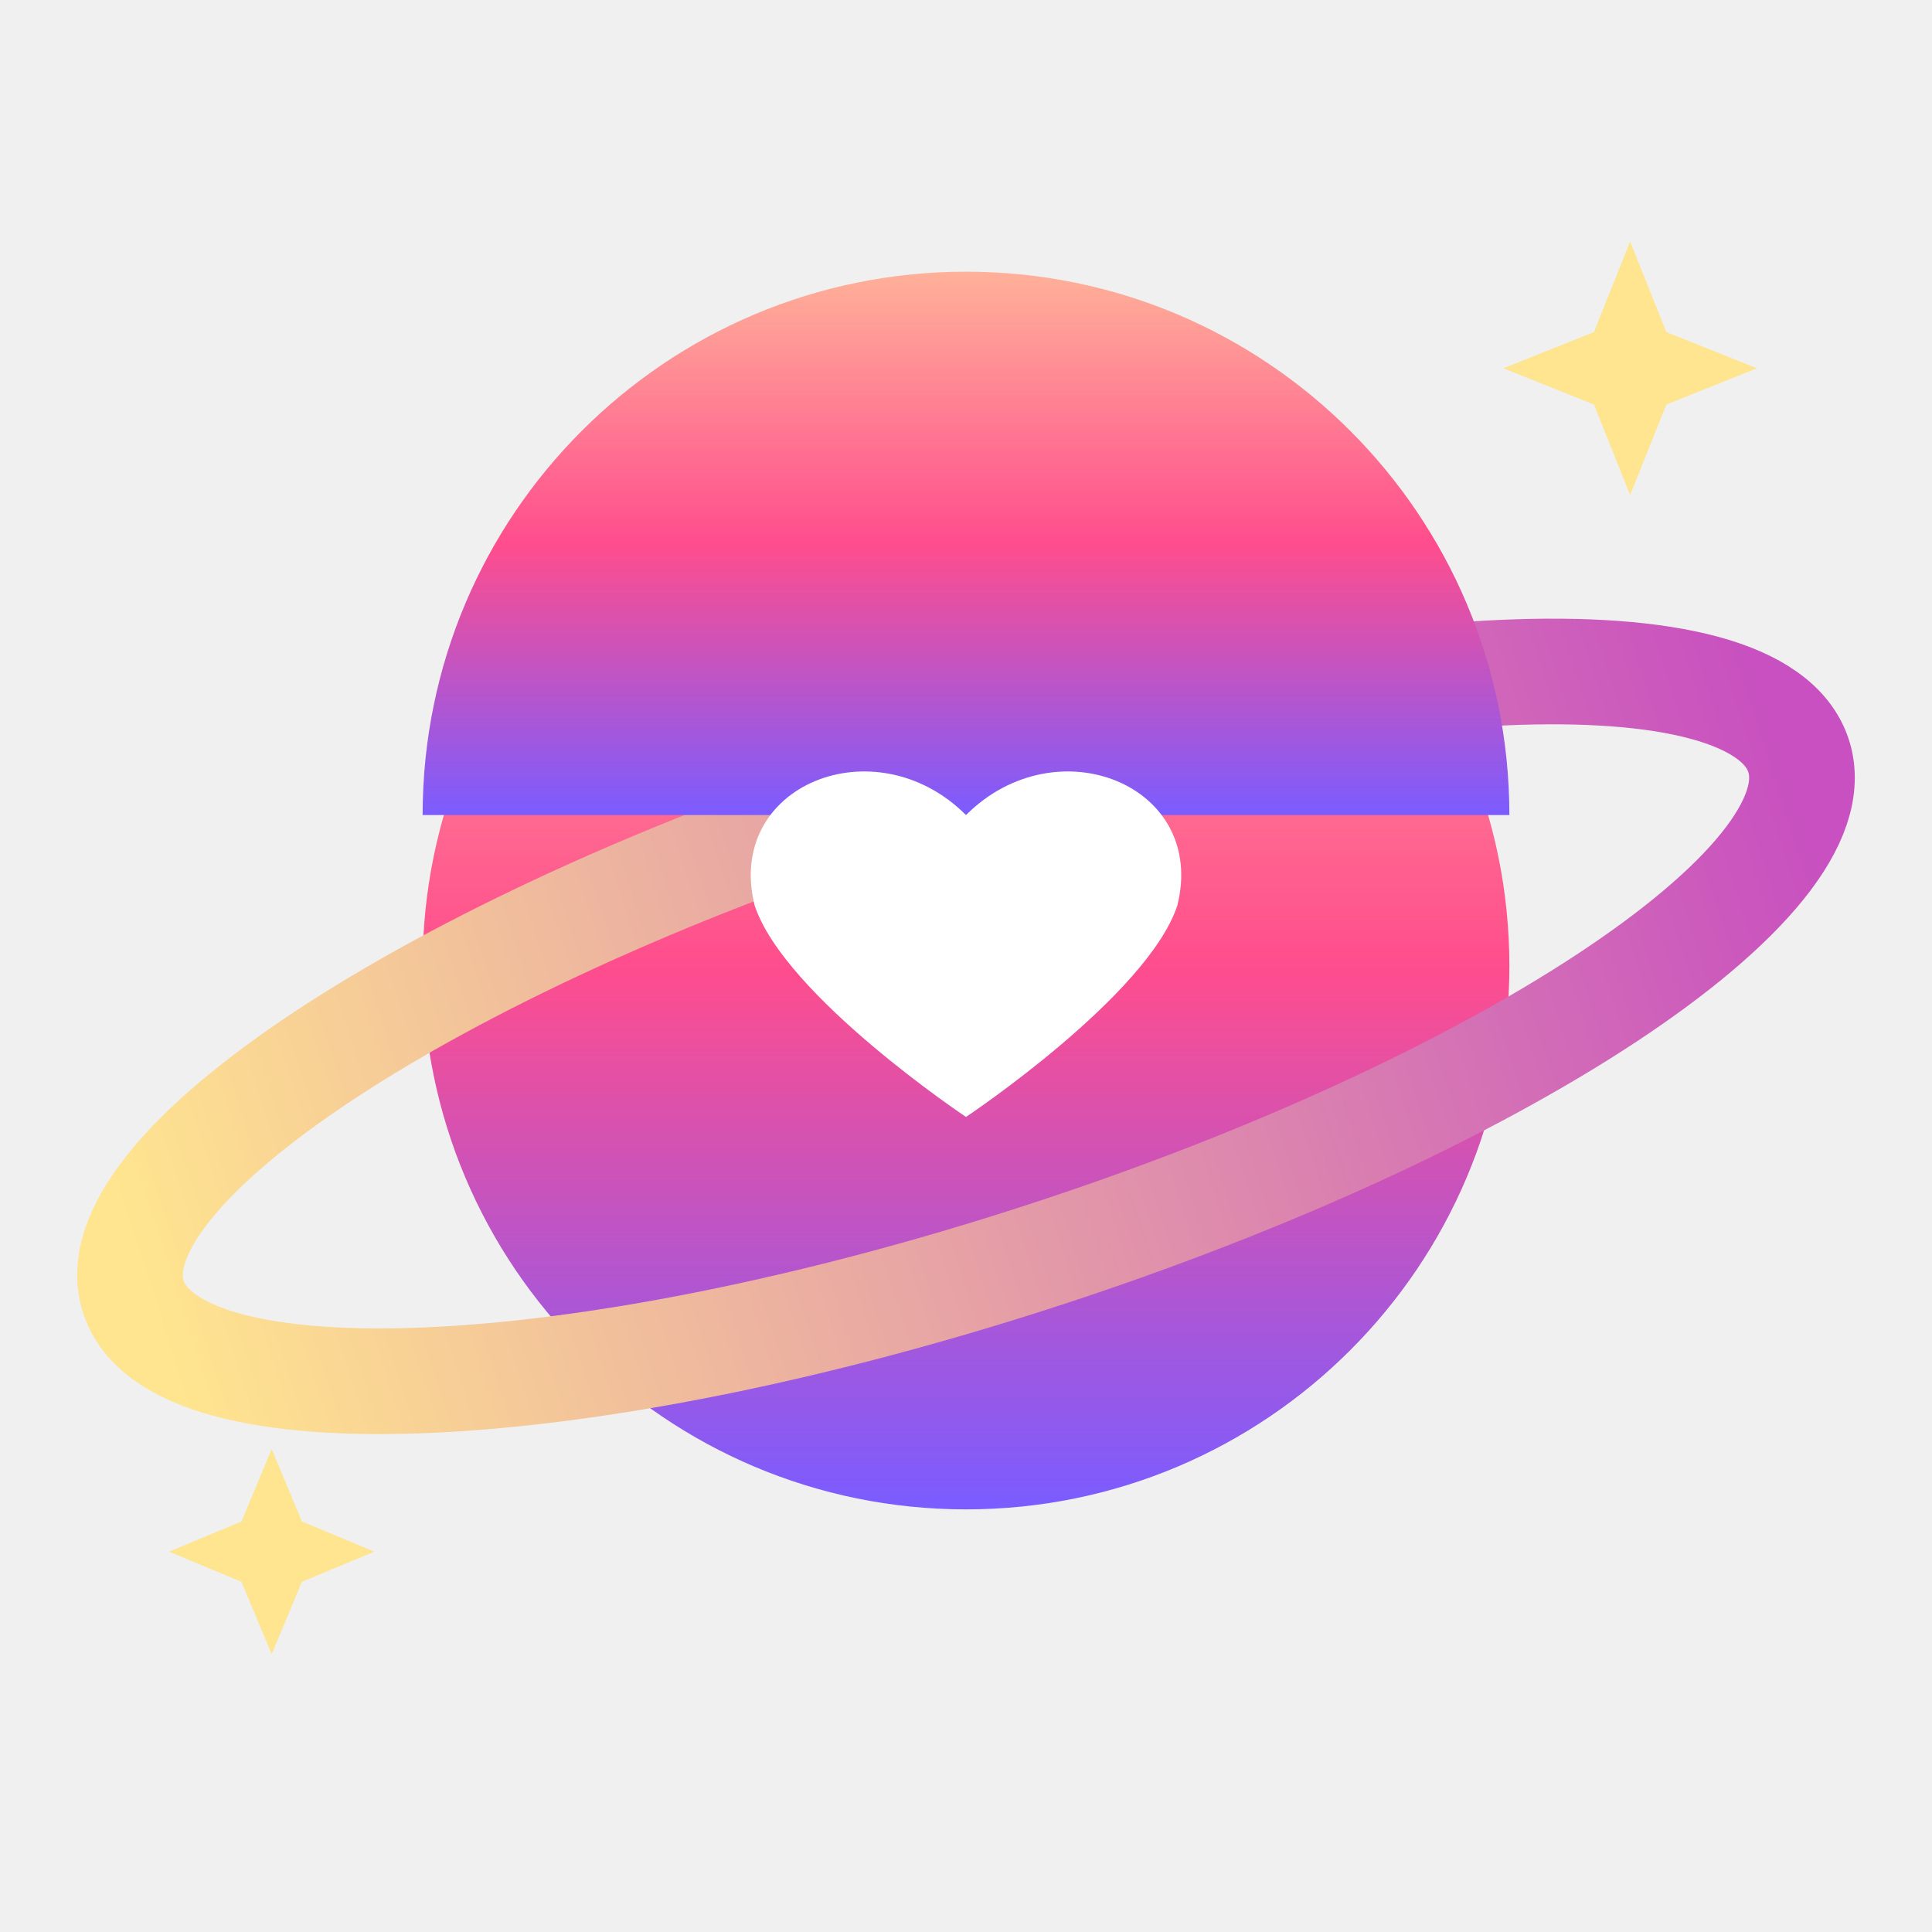
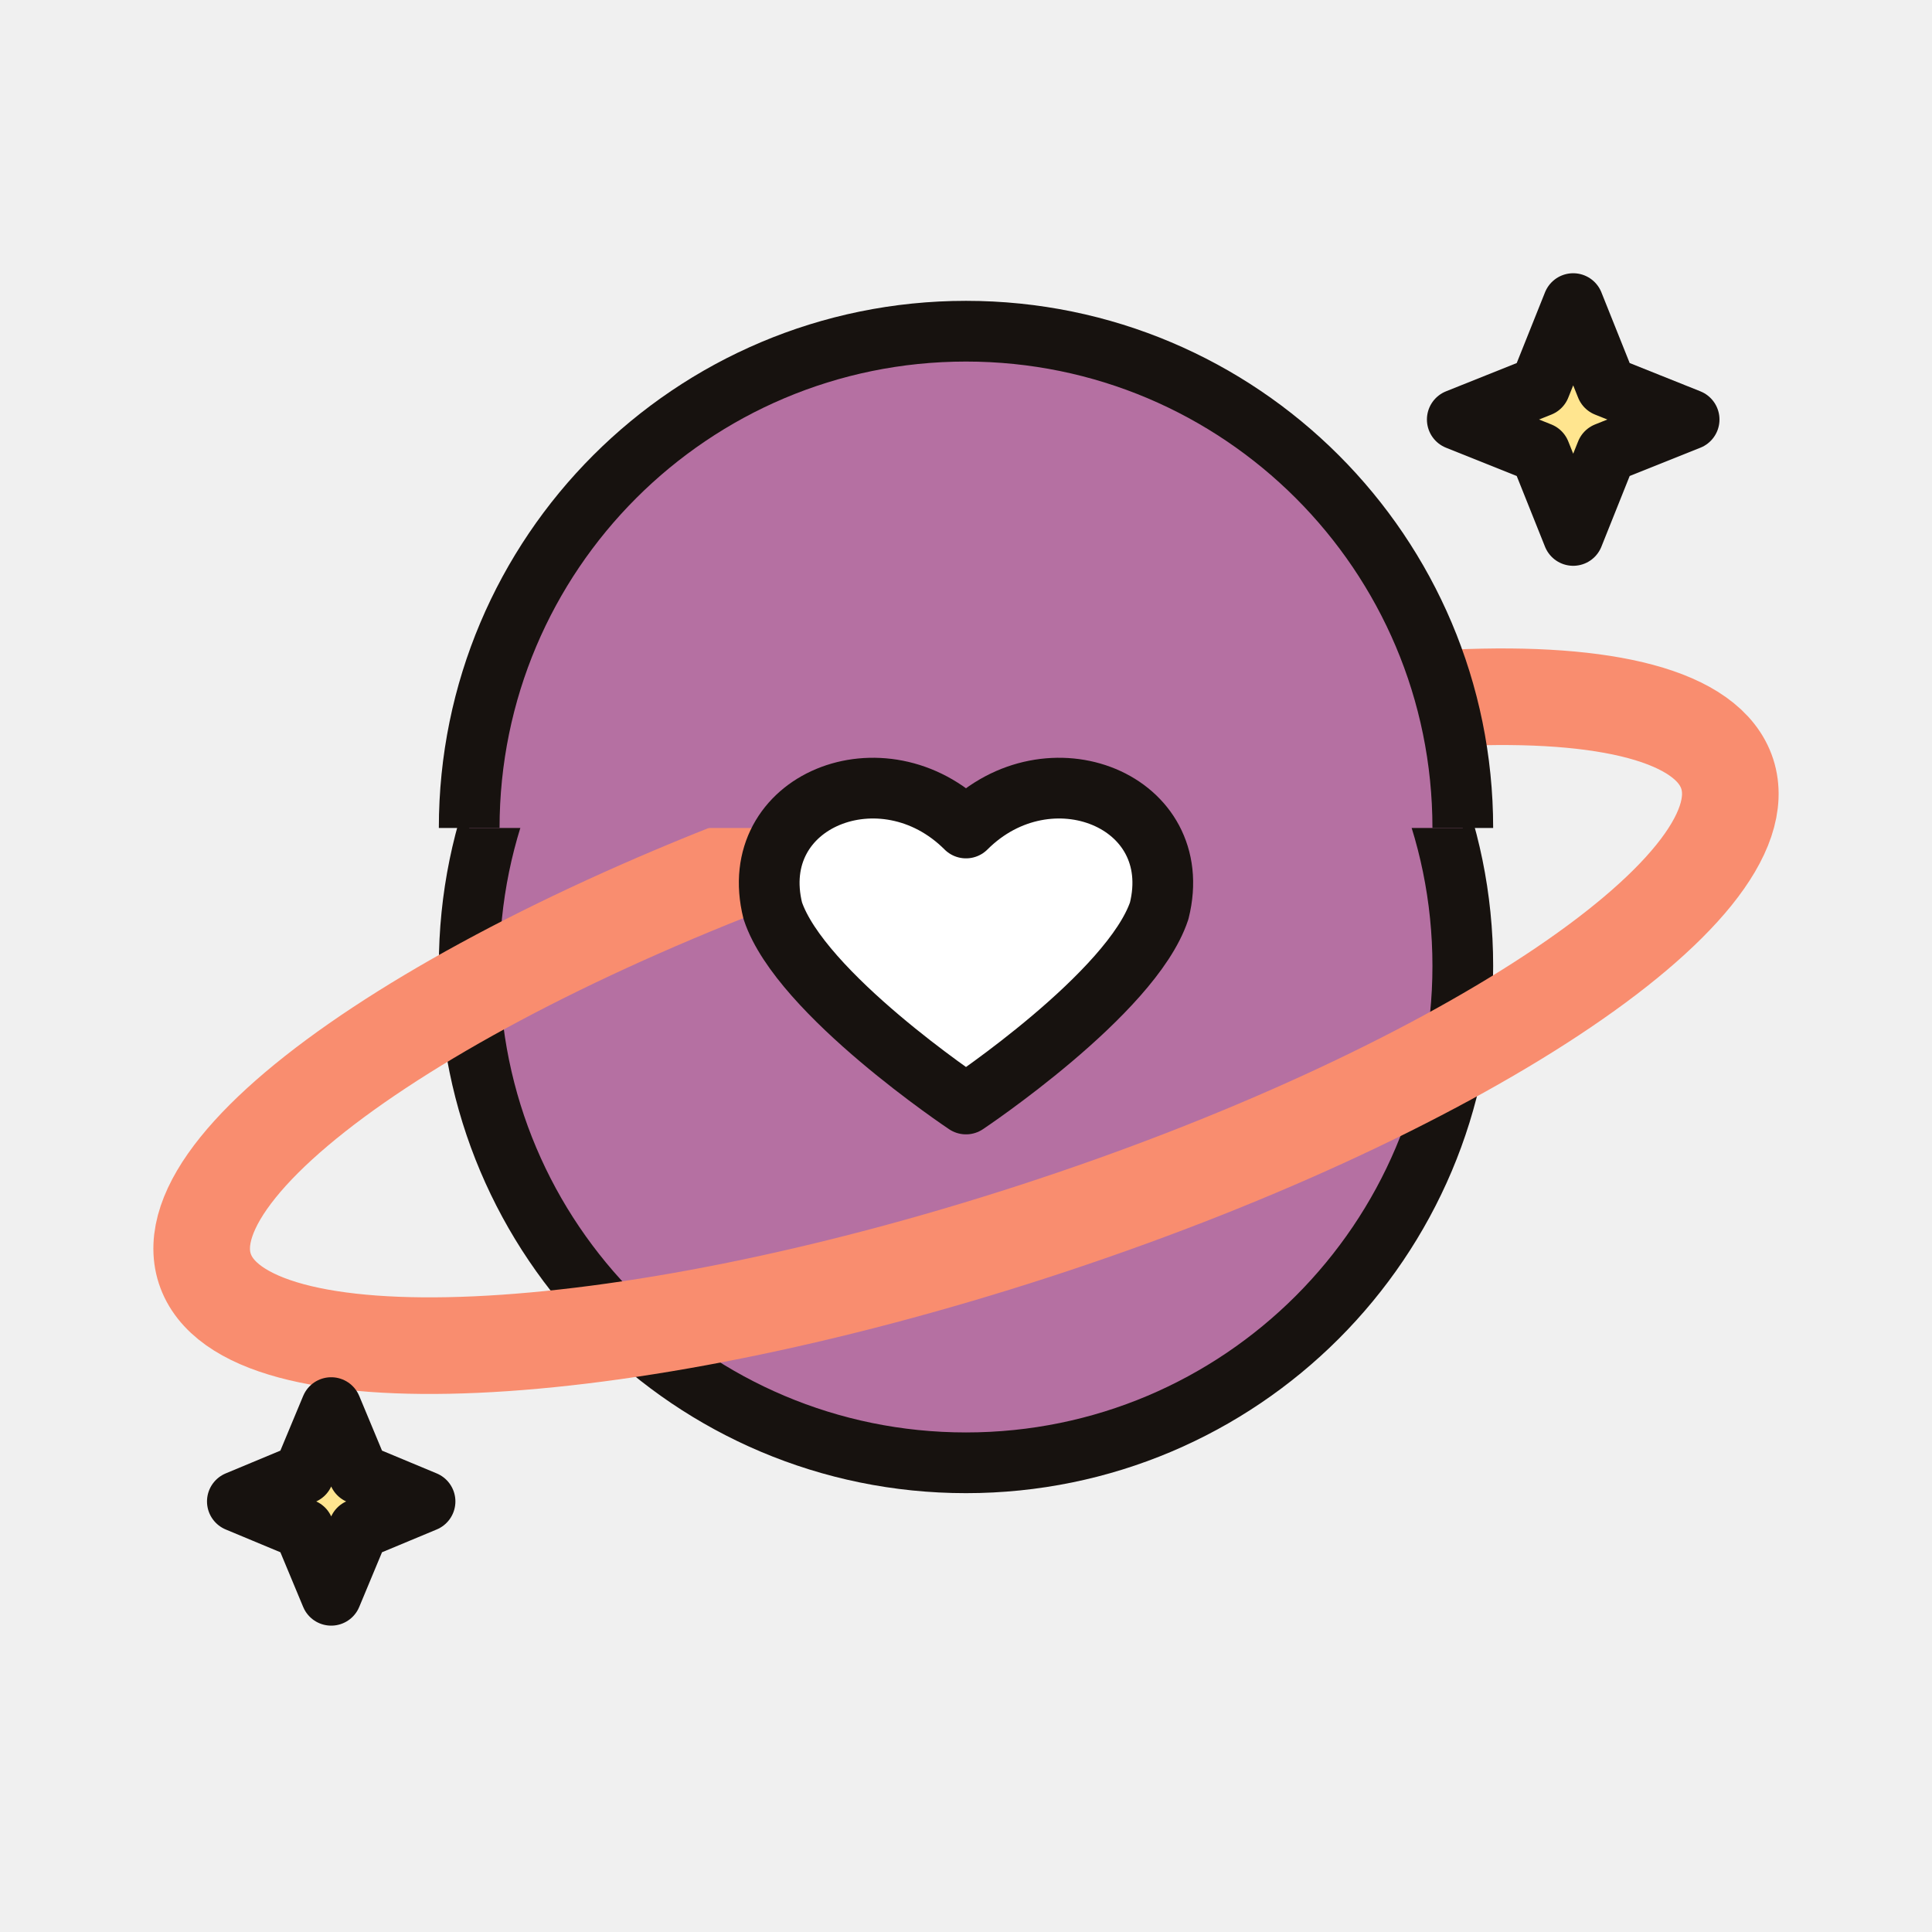
- <svg xmlns="http://www.w3.org/2000/svg" viewBox="0 0 64 64">
-   <defs>
-     <linearGradient id="lp_g" x1="0" y1="0" x2="0" y2="1">
-       <stop offset="0" stop-color="#FFB199" />
-       <stop offset="0.5" stop-color="#FF4D8D" />
-       <stop offset="1" stop-color="#7B5CFF" />
-     </linearGradient>
-     <linearGradient id="lp_r" x1="0" y1="0" x2="1" y2="0">
-       <stop offset="0" stop-color="#FFE58F" />
-       <stop offset="1" stop-color="#C850C0" />
-     </linearGradient>
-   </defs>
-   <circle cx="32" cy="32" r="18" fill="url(#lp_g)" />
-   <ellipse cx="32" cy="34" rx="29" ry="8" fill="none" stroke="url(#lp_r)" stroke-width="3.5" transform="rotate(-18 32 34)" />
-   <path d="M14 27a18 18 0 0 1 36 0" fill="url(#lp_g)" />
-   <path d="M32 27c-3-3-8-1-7 3 1 3 7 7 7 7s6-4 7-7c1-4-4-6-7-3z" fill="#fff" />
-   <path d="M54 8l1.2 3 3 1.2-3 1.2-1.2 3-1.2-3-3-1.2 3-1.2zM9 48l1 2.4 2.4 1-2.4 1-1 2.4-1-2.4-2.4-1 2.4-1z" fill="#FFE58F" />
+ <svg xmlns="http://www.w3.org/2000/svg" viewBox="-3 -3 70 70">
+   <circle cx="32" cy="32" r="18" fill="#B570A2" stroke="#17120F" stroke-width="2.2" stroke-linejoin="round" />
+   <ellipse cx="32" cy="34" rx="29" ry="8" fill="none" stroke="#F98D6F" stroke-width="3.5" transform="rotate(-18 32 34)" />
+   <path d="M14 27a18 18 0 0 1 36 0" fill="#B570A2" stroke="#17120F" stroke-width="2.2" stroke-linejoin="round" />
+   <path d="M32 27c-3-3-8-1-7 3 1 3 7 7 7 7s6-4 7-7c1-4-4-6-7-3z" fill="#fff" stroke="#17120F" stroke-width="2.2" stroke-linejoin="round" />
+   <path d="M54 8l1.2 3 3 1.2-3 1.2-1.2 3-1.2-3-3-1.2 3-1.2zM9 48l1 2.4 2.4 1-2.4 1-1 2.4-1-2.4-2.4-1 2.4-1z" fill="#FFE58F" stroke="#17120F" stroke-width="2.2" stroke-linejoin="round" />
</svg>
